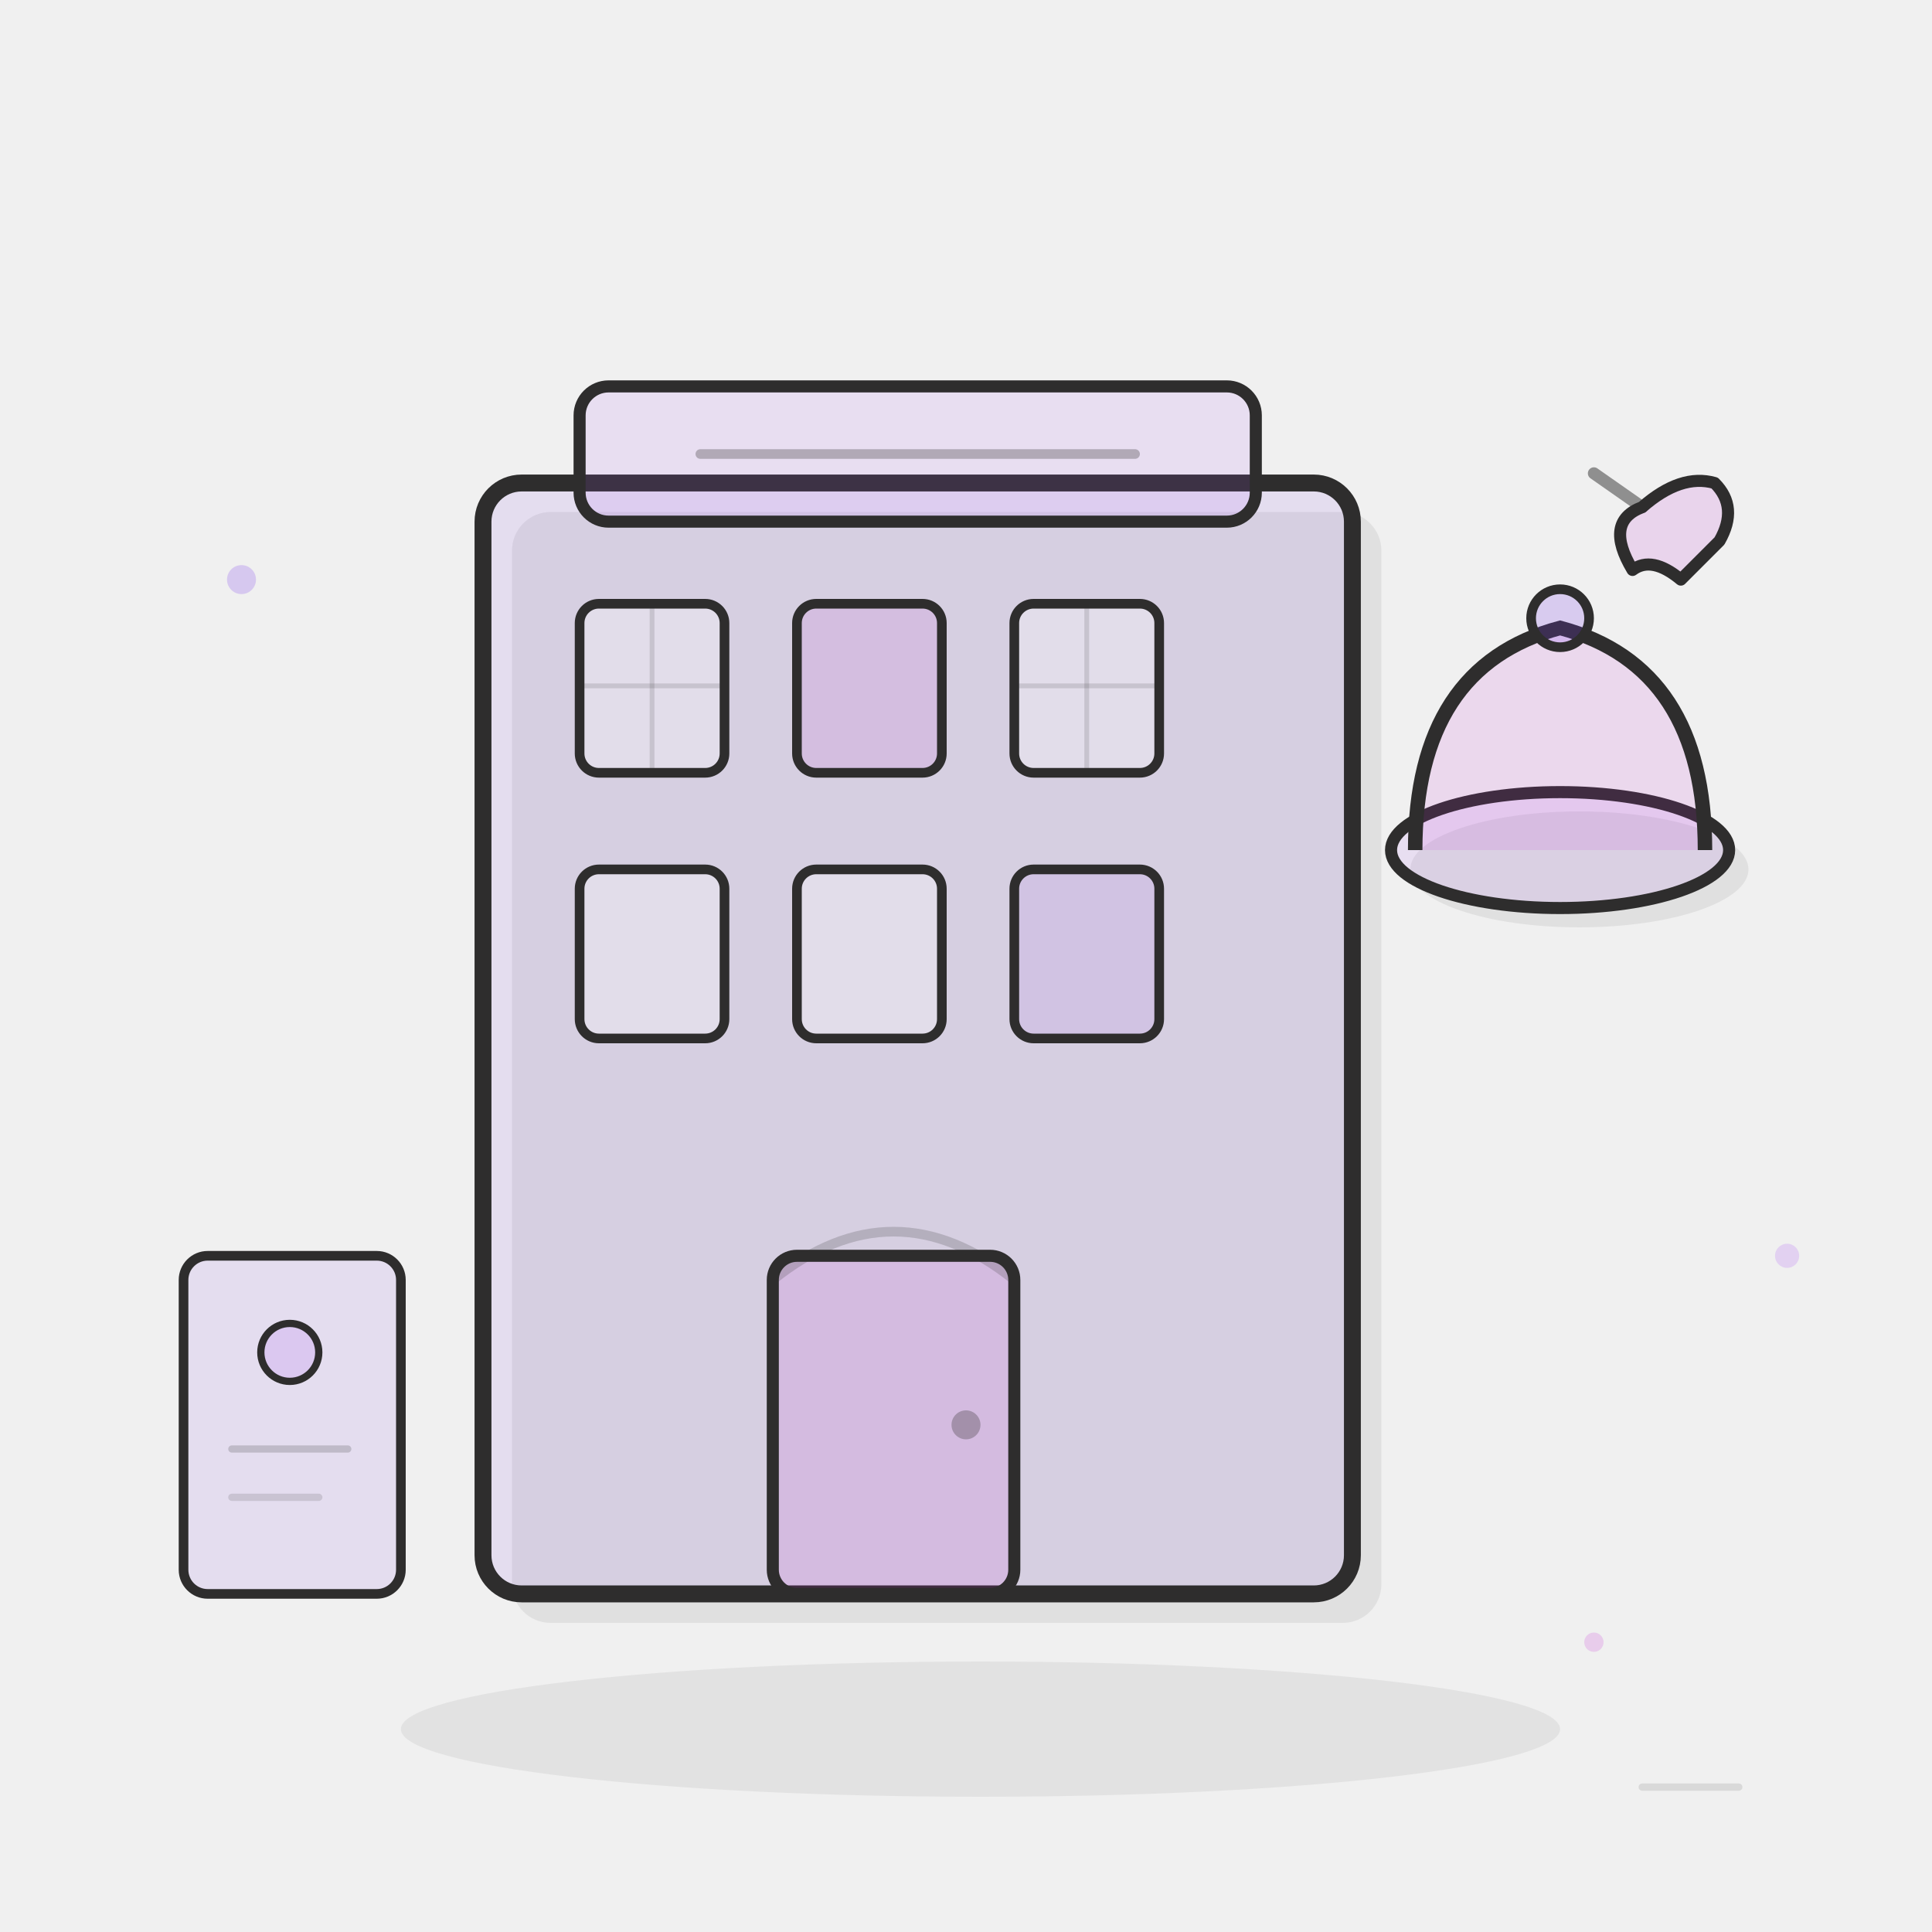
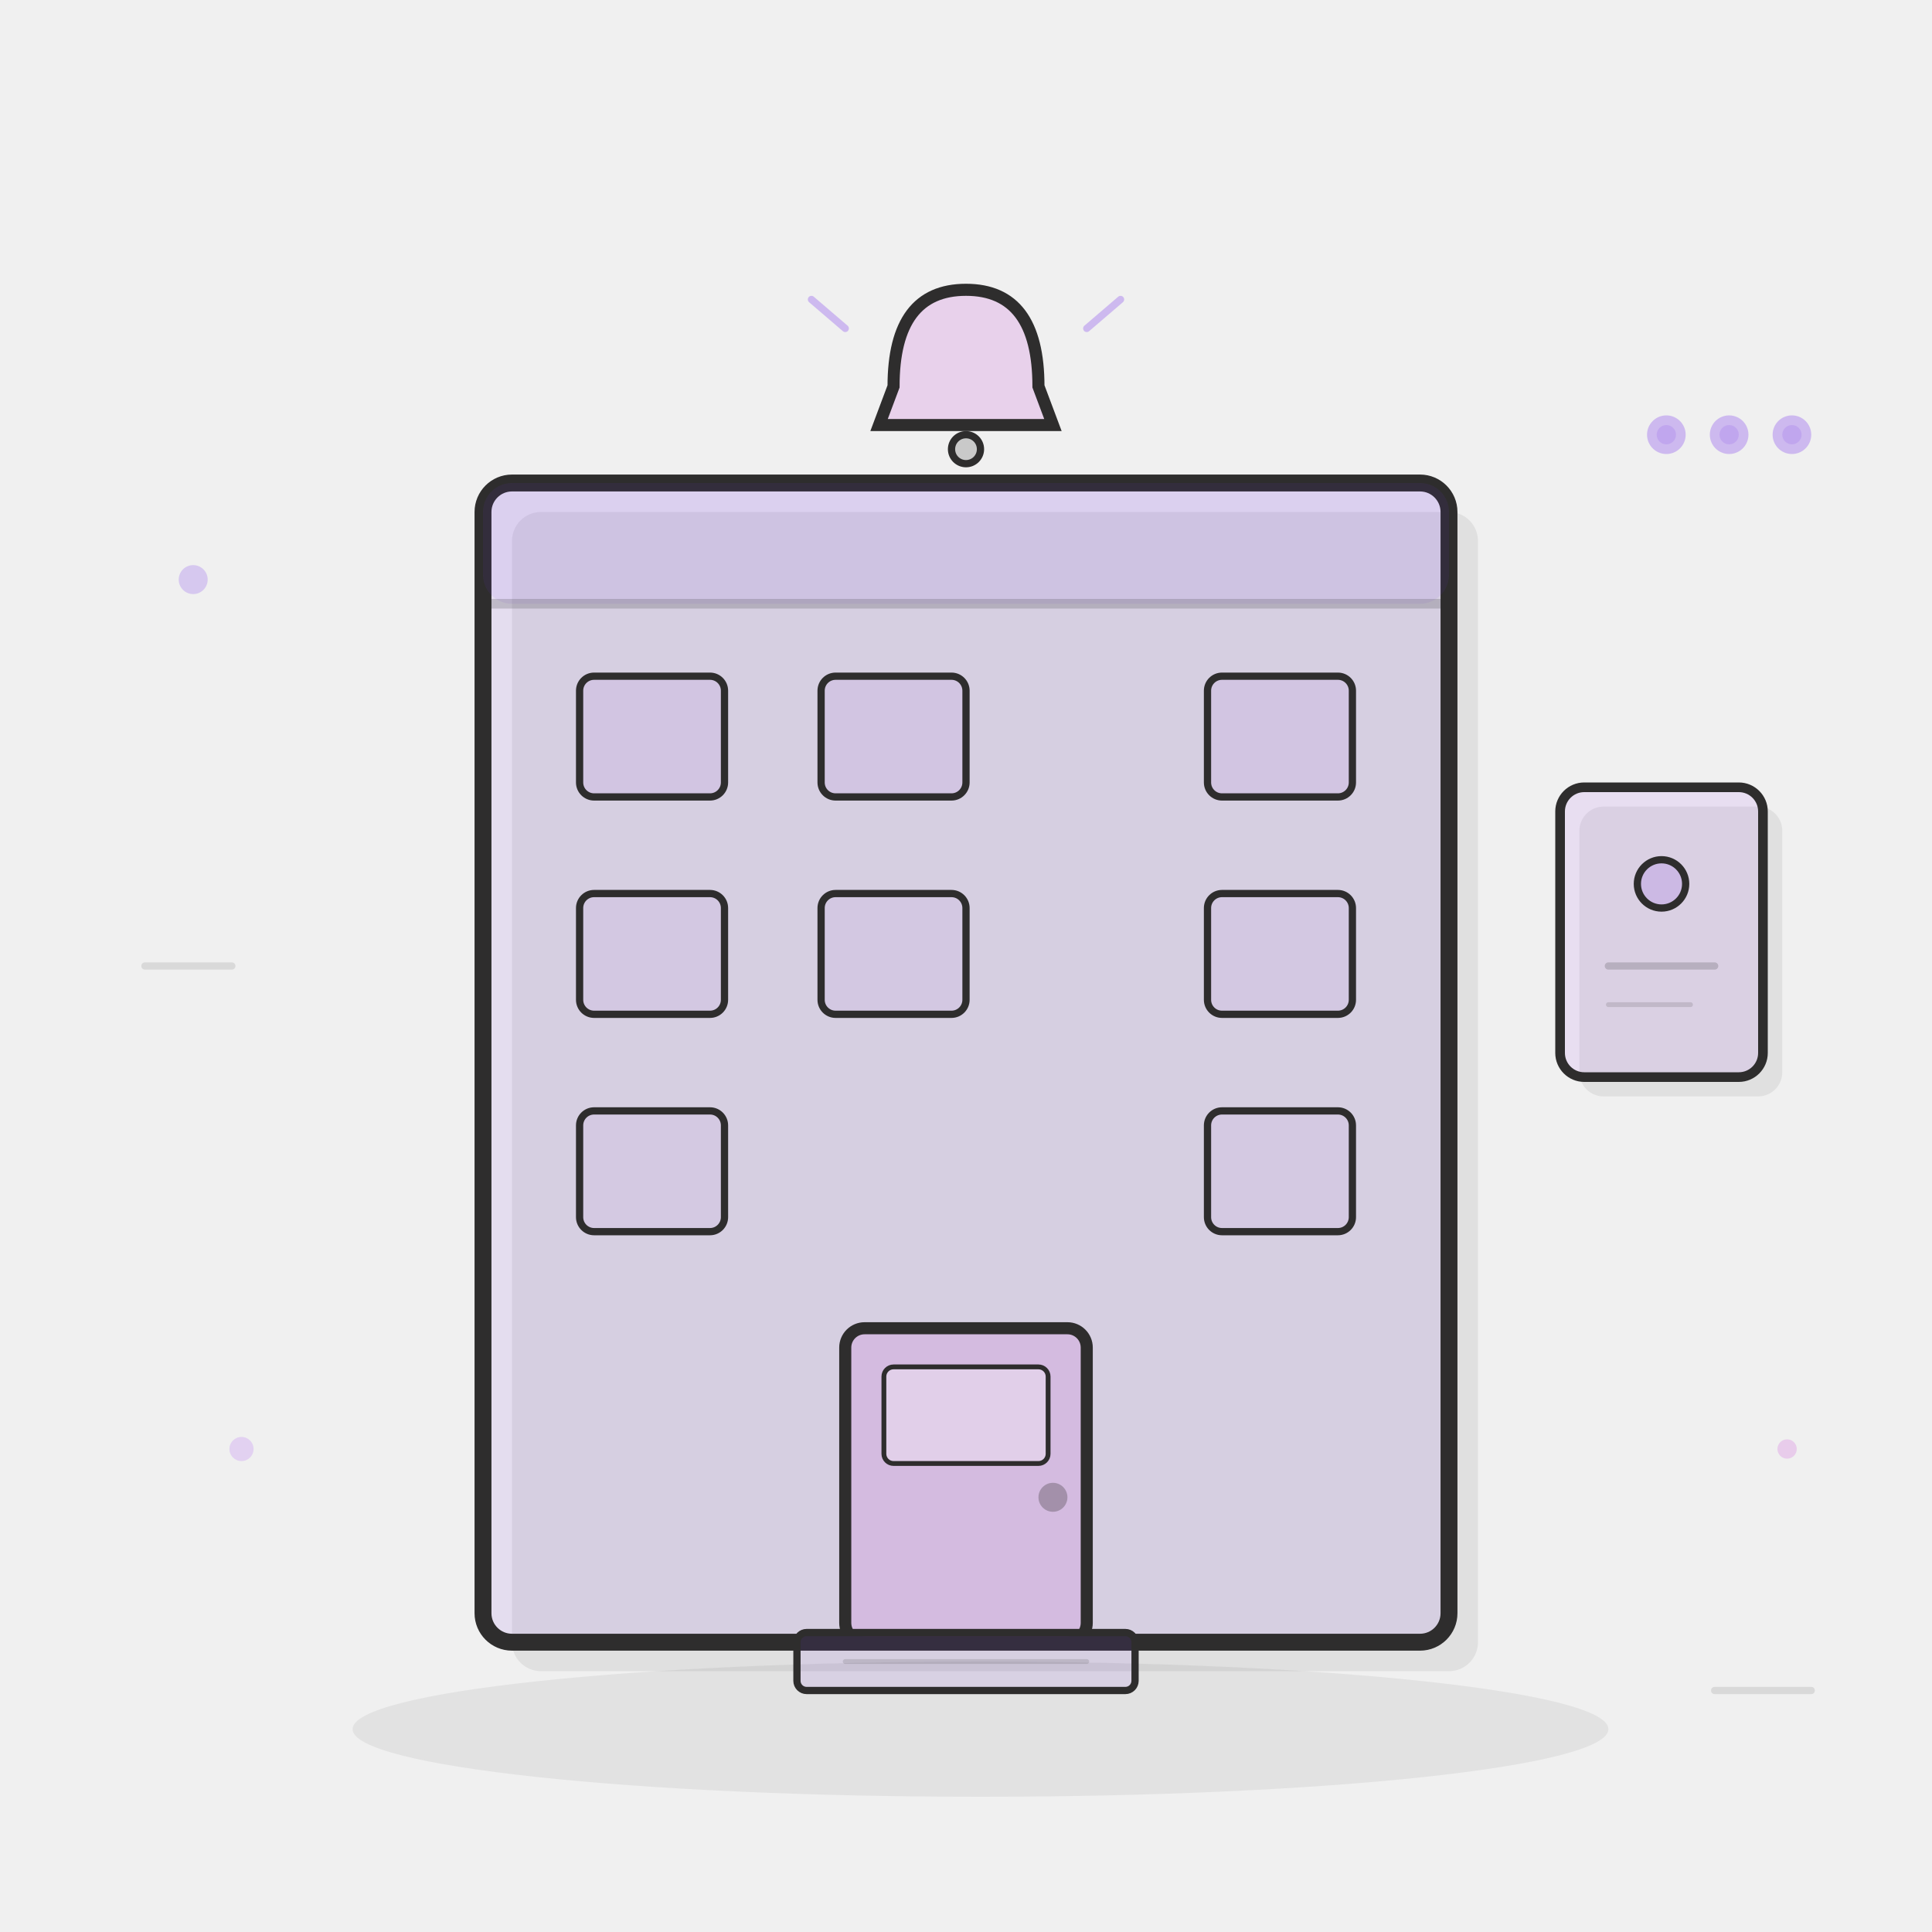
<svg xmlns="http://www.w3.org/2000/svg" viewBox="0 0 400 400" fill="none">
-   <ellipse cx="203" cy="358" rx="120" ry="14" fill="#000" opacity="0.06" />
-   <rect x="103" y="103" width="180" height="230" rx="8" fill="#000" opacity="0.07" transform="translate(3,3)" />
-   <rect x="100" y="100" width="180" height="230" rx="8" stroke="#2E2D2D" stroke-width="3.5" fill="#7C3AED" fill-opacity="0.10" />
-   <rect x="120" y="80" width="140" height="28" rx="6" stroke="#2E2D2D" stroke-width="2.5" fill="#A855F7" fill-opacity="0.12" />
-   <line x1="145" y1="94" x2="235" y2="94" stroke="#2E2D2D" stroke-width="2" stroke-linecap="round" opacity="0.3" />
-   <rect x="120" y="125" width="30" height="35" rx="4" stroke="#2E2D2D" stroke-width="2" fill="white" fill-opacity="0.3" />
-   <rect x="165" y="125" width="30" height="35" rx="4" stroke="#2E2D2D" stroke-width="2" fill="#C026D3" fill-opacity="0.10" />
-   <rect x="210" y="125" width="30" height="35" rx="4" stroke="#2E2D2D" stroke-width="2" fill="white" fill-opacity="0.3" />
-   <line x1="135" y1="125" x2="135" y2="160" stroke="#2E2D2D" stroke-width="1" opacity="0.15" />
-   <line x1="120" y1="142" x2="150" y2="142" stroke="#2E2D2D" stroke-width="1" opacity="0.15" />
-   <line x1="225" y1="125" x2="225" y2="160" stroke="#2E2D2D" stroke-width="1" opacity="0.15" />
-   <line x1="210" y1="142" x2="240" y2="142" stroke="#2E2D2D" stroke-width="1" opacity="0.15" />
-   <rect x="120" y="180" width="30" height="35" rx="4" stroke="#2E2D2D" stroke-width="2" fill="white" fill-opacity="0.3" />
-   <rect x="165" y="180" width="30" height="35" rx="4" stroke="#2E2D2D" stroke-width="2" fill="white" fill-opacity="0.3" />
-   <rect x="210" y="180" width="30" height="35" rx="4" stroke="#2E2D2D" stroke-width="2" fill="#A855F7" fill-opacity="0.10" />
-   <rect x="160" y="260" width="50" height="70" rx="5" stroke="#2E2D2D" stroke-width="2.5" fill="#C026D3" fill-opacity="0.12" />
-   <circle cx="200" cy="295" r="3" fill="#2E2D2D" opacity="0.3" />
-   <path d="M160 265 Q185 245 210 265" stroke="#2E2D2D" stroke-width="2" fill="none" opacity="0.2" />
-   <ellipse cx="325" cy="178" rx="35" ry="12" fill="#000" opacity="0.07" transform="translate(2,2)" />
-   <ellipse cx="323" cy="176" rx="35" ry="12" stroke="#2E2D2D" stroke-width="2.5" fill="#A855F7" fill-opacity="0.12" />
-   <path d="M293 176 Q293 138 323 130 Q353 138 353 176" stroke="#2E2D2D" stroke-width="3" fill="#C026D3" fill-opacity="0.12" />
-   <circle cx="323" cy="128" r="6" stroke="#2E2D2D" stroke-width="2" fill="#7C3AED" fill-opacity="0.2" />
-   <path d="M340,105 Q348,98 355,100 Q360,105 356,112 L348,120 Q342,115 338,118 Q332,108 340,105 Z" stroke="#2E2D2D" stroke-width="2.5" fill="#C026D3" fill-opacity="0.14" stroke-linejoin="round" />
-   <path d="M340 105 L330 98" stroke="#2E2D2D" stroke-width="2.5" fill="none" stroke-linecap="round" opacity="0.5" />
-   <rect x="38" y="260" width="45" height="70" rx="5" stroke="#2E2D2D" stroke-width="2" fill="#7C3AED" fill-opacity="0.10" />
-   <circle cx="60" cy="280" r="6" stroke="#2E2D2D" stroke-width="1.5" fill="#A855F7" fill-opacity="0.15" />
-   <line x1="48" y1="300" x2="72" y2="300" stroke="#2E2D2D" stroke-width="1.5" stroke-linecap="round" opacity="0.2" />
-   <line x1="48" y1="310" x2="66" y2="310" stroke="#2E2D2D" stroke-width="1.5" stroke-linecap="round" opacity="0.15" />
-   <circle cx="50" cy="120" r="3" fill="#7C3AED" opacity="0.22" />
-   <circle cx="370" cy="260" r="2.5" fill="#A855F7" opacity="0.2" />
-   <circle cx="330" cy="340" r="2" fill="#C026D3" opacity="0.18" />
-   <line x1="340" y1="370" x2="360" y2="370" stroke="#2E2D2D" stroke-width="1.5" stroke-linecap="round" opacity="0.12" />
+   <ellipse cx="203" cy="358" rx="130" ry="14" fill="#000" opacity="0.06" />
+   <rect x="103" y="103" width="200" height="240" rx="6" fill="#000" opacity="0.07" transform="translate(3,3)" />
+   <rect x="100" y="100" width="200" height="240" rx="6" stroke="#2E2D2D" stroke-width="3.5" fill="#7C3AED" fill-opacity="0.10" />
+   <rect x="100" y="100" width="200" height="25" rx="6" fill="#7C3AED" fill-opacity="0.08" />
+   <line x1="100" y1="125" x2="300" y2="125" stroke="#2E2D2D" stroke-width="2" opacity="0.2" />
+   <rect x="120" y="140" width="30" height="25" rx="3" stroke="#2E2D2D" stroke-width="1.5" fill="#A855F7" fill-opacity="0.08" />
+   <rect x="170" y="140" width="30" height="25" rx="3" stroke="#2E2D2D" stroke-width="1.5" fill="#A855F7" fill-opacity="0.08" />
+   <rect x="250" y="140" width="30" height="25" rx="3" stroke="#2E2D2D" stroke-width="1.5" fill="#A855F7" fill-opacity="0.08" />
+   <rect x="120" y="185" width="30" height="25" rx="3" stroke="#2E2D2D" stroke-width="1.5" fill="#A855F7" fill-opacity="0.06" />
+   <rect x="170" y="185" width="30" height="25" rx="3" stroke="#2E2D2D" stroke-width="1.5" fill="#A855F7" fill-opacity="0.06" />
+   <rect x="250" y="185" width="30" height="25" rx="3" stroke="#2E2D2D" stroke-width="1.5" fill="#A855F7" fill-opacity="0.06" />
+   <rect x="120" y="230" width="30" height="25" rx="3" stroke="#2E2D2D" stroke-width="1.5" fill="#A855F7" fill-opacity="0.05" />
+   <rect x="250" y="230" width="30" height="25" rx="3" stroke="#2E2D2D" stroke-width="1.5" fill="#A855F7" fill-opacity="0.05" />
+   <rect x="175" y="275" width="50" height="65" rx="4" stroke="#2E2D2D" stroke-width="2.5" fill="#C026D3" fill-opacity="0.12" />
+   <circle cx="218" cy="310" r="3" fill="#2E2D2D" opacity="0.3" />
+   <rect x="183" y="283" width="34" height="20" rx="2" fill="white" fill-opacity="0.3" stroke="#2E2D2D" stroke-width="1" />
+   <path d="M185 80 Q185 60 200 60 Q215 60 215 80 L218 88 L182 88 Z" stroke="#2E2D2D" stroke-width="2.5" fill="#C026D3" fill-opacity="0.15" />
+   <line x1="188" y1="88" x2="212" y2="88" stroke="#2E2D2D" stroke-width="2" opacity="0.35" />
+   <circle cx="200" cy="93" r="3" stroke="#2E2D2D" stroke-width="1.5" fill="#2E2D2D" fill-opacity="0.2" />
+   <path d="M175 68 L168 62" stroke="#7C3AED" stroke-width="1.5" fill="none" opacity="0.3" stroke-linecap="round" />
+   <path d="M225 68 L232 62" stroke="#7C3AED" stroke-width="1.5" fill="none" opacity="0.3" stroke-linecap="round" />
+   <rect x="325" y="165" width="42" height="60" rx="5" fill="#000" opacity="0.07" transform="translate(2,2)" />
+   <rect x="323" y="163" width="42" height="60" rx="5" stroke="#2E2D2D" stroke-width="2" fill="#A855F7" fill-opacity="0.12" />
+   <circle cx="344" cy="183" r="5" stroke="#2E2D2D" stroke-width="1.5" fill="#7C3AED" fill-opacity="0.15" />
+   <line x1="333" y1="200" x2="355" y2="200" stroke="#2E2D2D" stroke-width="1.5" opacity="0.2" stroke-linecap="round" />
+   <line x1="333" y1="208" x2="350" y2="208" stroke="#2E2D2D" stroke-width="1" opacity="0.15" stroke-linecap="round" />
+   <rect x="165" y="338" width="70" height="12" rx="2" fill="#7C3AED" fill-opacity="0.10" stroke="#2E2D2D" stroke-width="1.5" />
+   <line x1="175" y1="344" x2="225" y2="344" stroke="#2E2D2D" stroke-width="1" opacity="0.15" stroke-linecap="round" />
+   <circle cx="345" cy="90" r="4" fill="#7C3AED" opacity="0.3" />
+   <circle cx="358" cy="90" r="4" fill="#7C3AED" opacity="0.3" />
+   <circle cx="371" cy="90" r="4" fill="#7C3AED" opacity="0.3" />
+   <circle cx="345" cy="90" r="2" fill="#7C3AED" opacity="0.15" />
+   <circle cx="358" cy="90" r="2" fill="#7C3AED" opacity="0.15" />
+   <circle cx="371" cy="90" r="2" fill="#7C3AED" opacity="0.15" />
+   <circle cx="40" cy="120" r="3" fill="#7C3AED" opacity="0.22" />
+   <circle cx="50" cy="300" r="2.5" fill="#A855F7" opacity="0.2" />
+   <circle cx="370" cy="300" r="2" fill="#C026D3" opacity="0.18" />
+   <line x1="30" y1="200" x2="48" y2="200" stroke="#2E2D2D" stroke-width="1.5" stroke-linecap="round" opacity="0.12" />
+   <line x1="355" y1="350" x2="375" y2="350" stroke="#2E2D2D" stroke-width="1.5" stroke-linecap="round" opacity="0.12" />
</svg>
